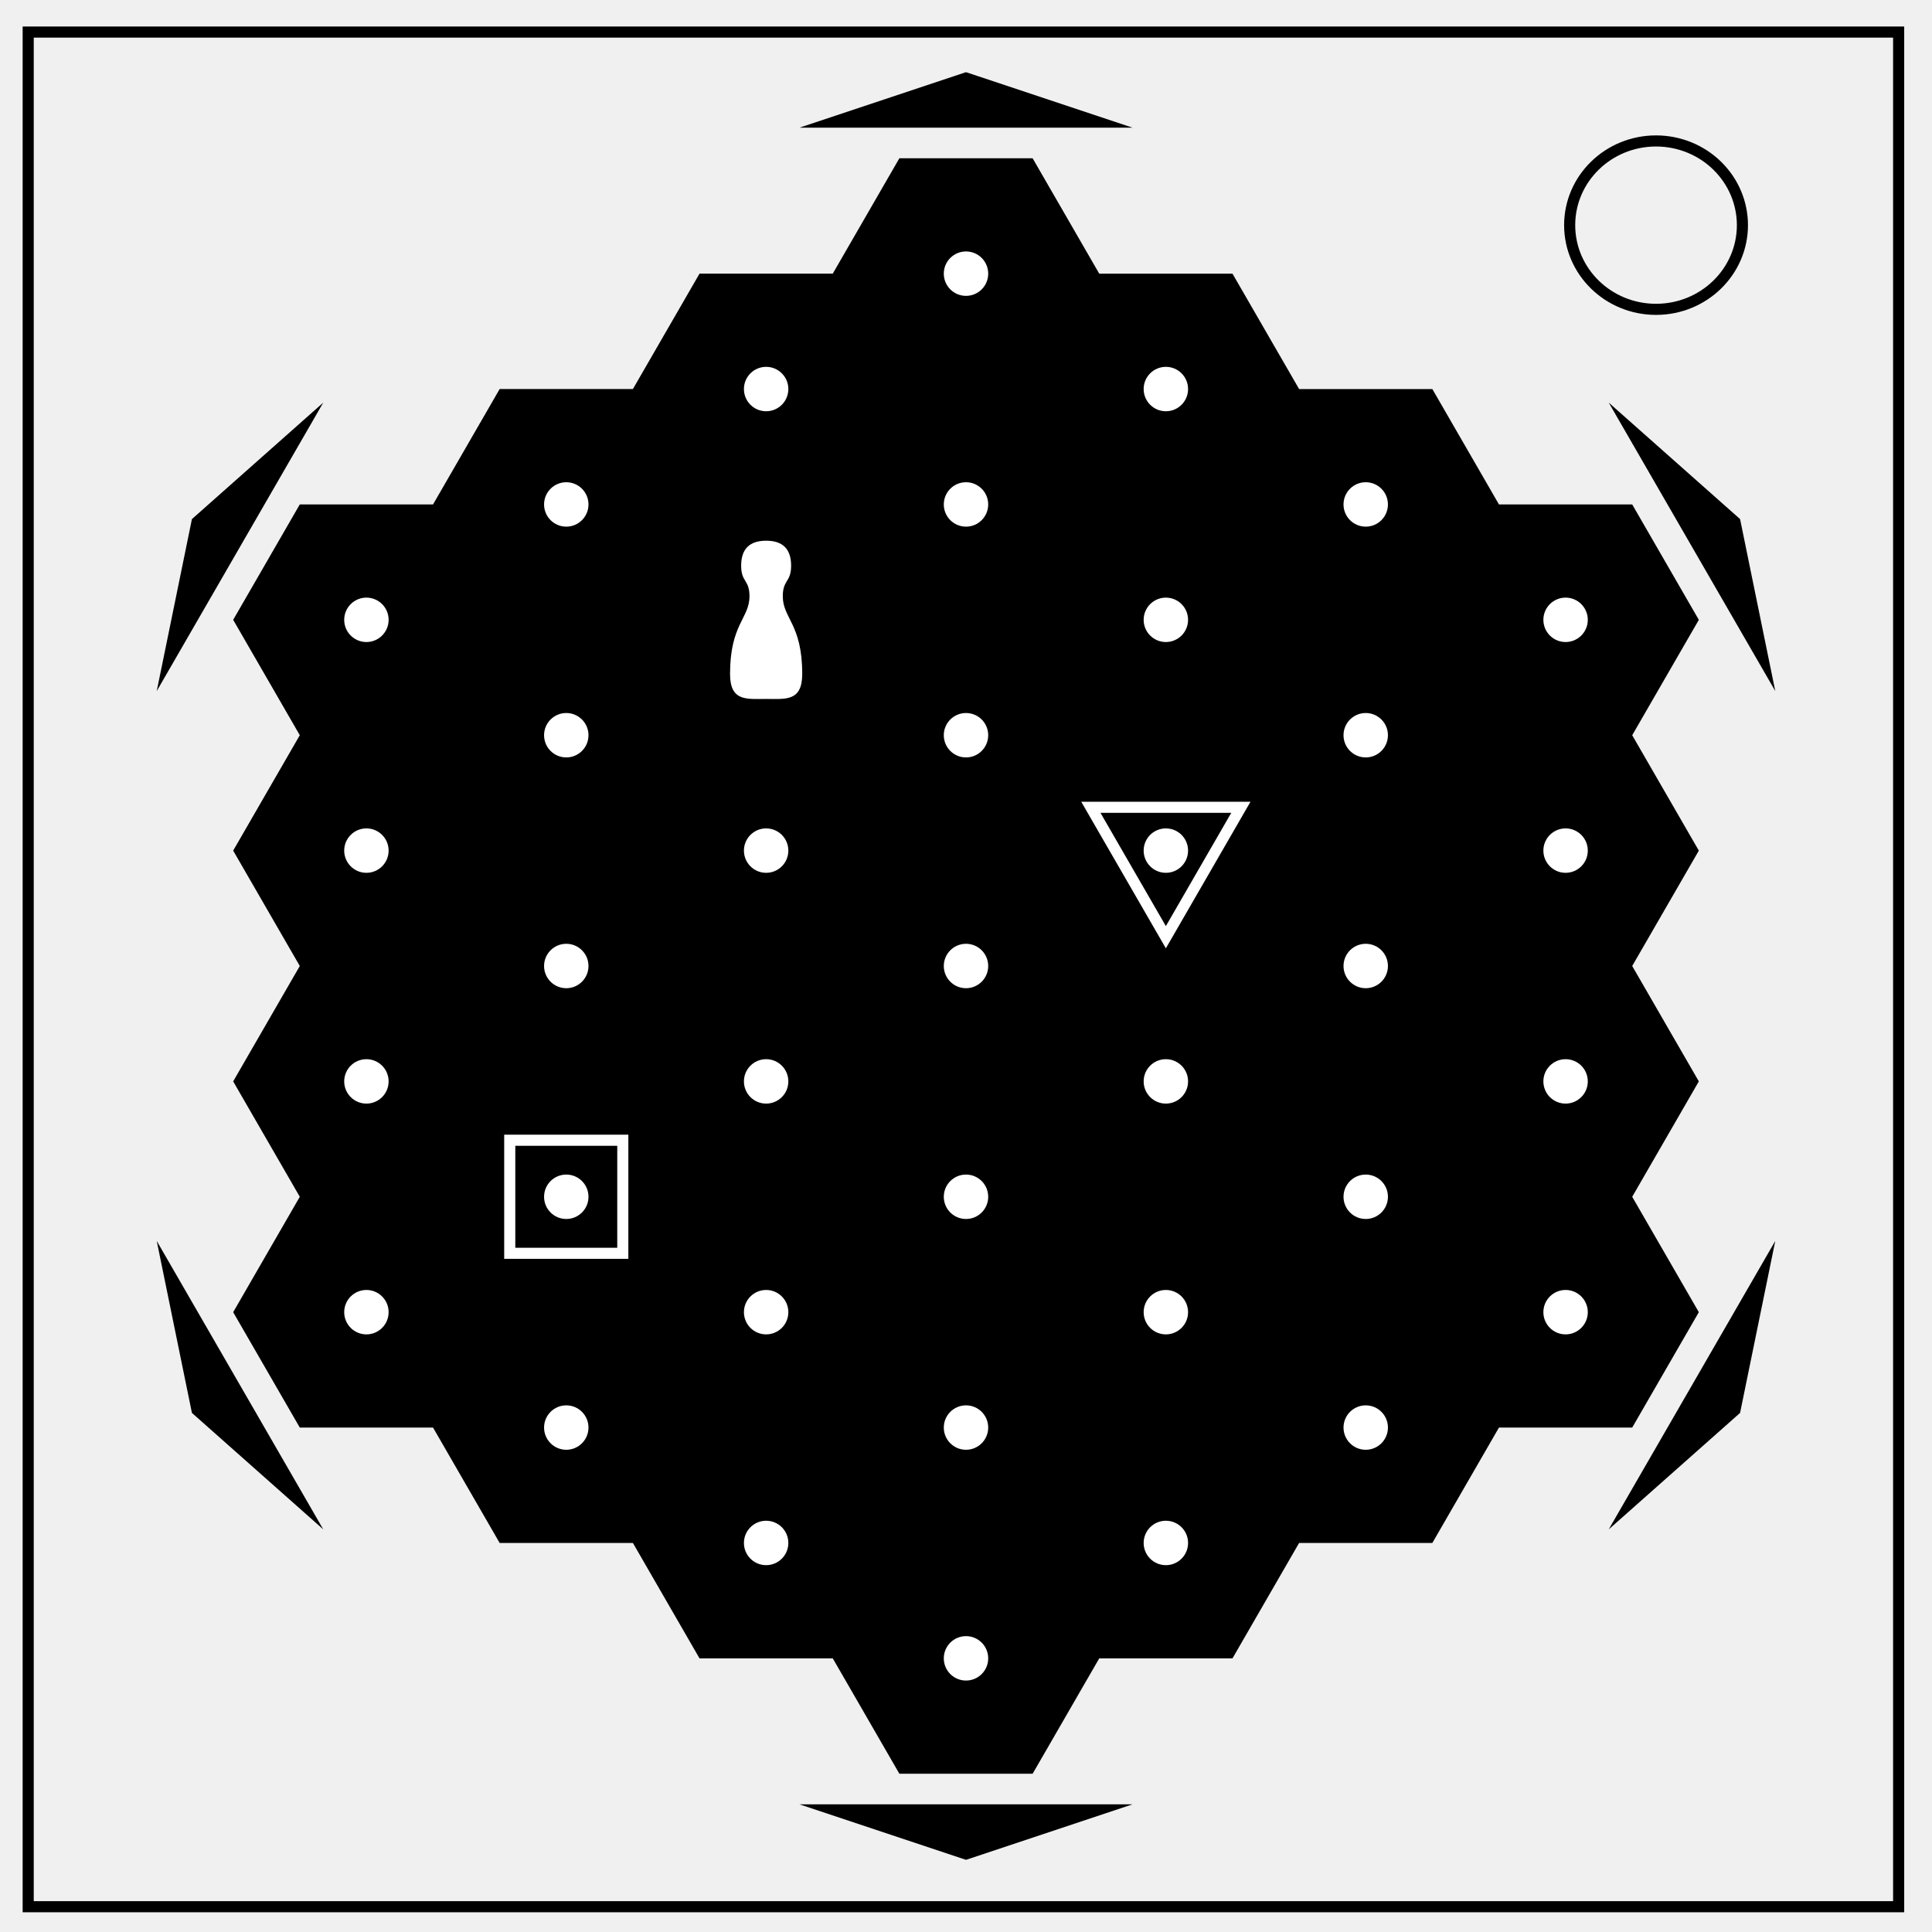
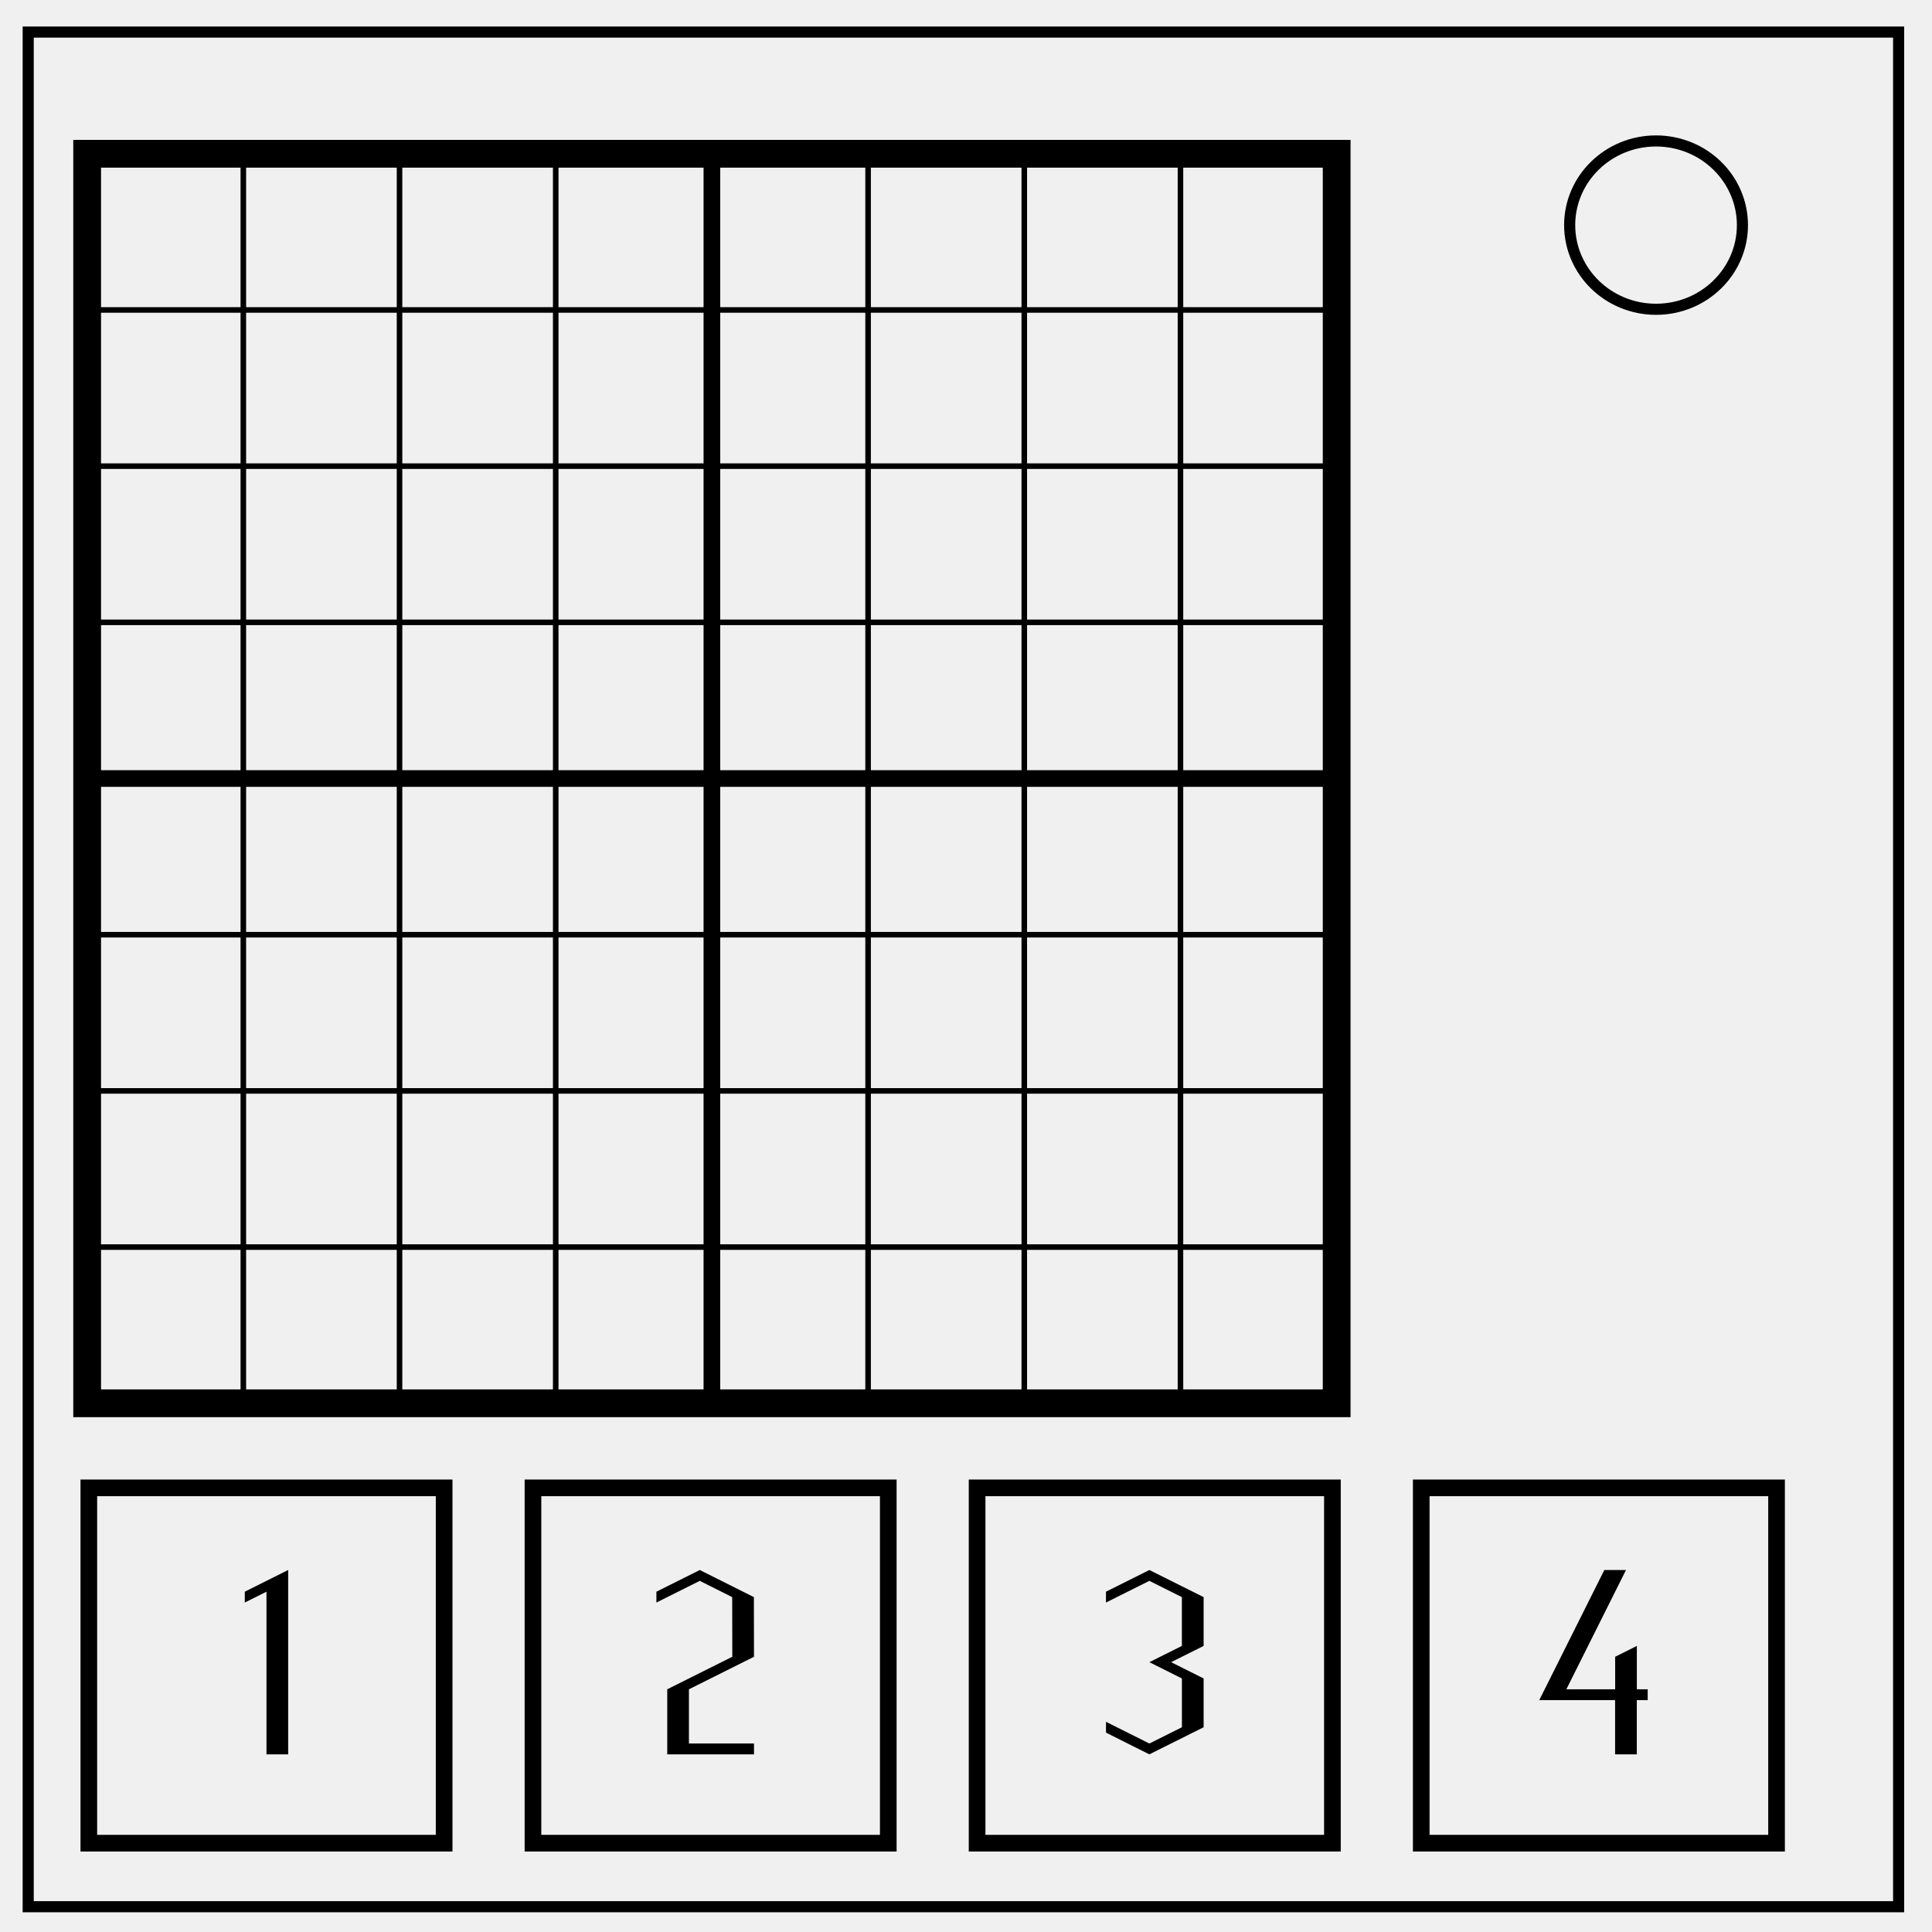
<svg xmlns="http://www.w3.org/2000/svg" viewBox="0 0 348 348" fill="none">
-   <path d="M5.079 5.776h336.913v337.669H5.079z" stroke-width="2" stroke="#000" />
-   <path d="M282.734 40.554c0-8.376 6.966-15.165 15.559-15.165 4.127 0 8.084 1.598 11.002 4.442 2.918 2.844 4.557 6.701 4.557 10.724 0 8.376-6.966 15.165-15.559 15.165-8.593 0-15.559-6.79-15.559-15.165z" stroke-width="2" stroke="#000" />
-   <path fill="#000" d="M186 28.508l12 20.785h24l12 20.785h24l12 20.785h24l12 20.785-12 20.785 12 20.785L294 174l12 20.785-12 20.785 12 20.785-12 20.785h-24l-12 20.785h-24l-12 20.785h-24l-12 20.785h-24l-12-20.785h-24l-12-20.785H90l-12-20.785H54l-12-20.785 12-20.785-12-20.785L54 174l-12-20.785 12-20.785-12-20.785 12-20.785h24l12-20.785h24l12-20.785h24l12-20.785M174 13l30 10h-60m169.43 70.5l6.34 30.981-30-51.962M313.43 254.5l-23.66 20.981 30-51.962M174 335l-30-10h60M34.57 254.5l-6.34-30.981 30 51.962M34.57 93.5l23.66-20.981-30 51.962" />
-   <circle cx="66" cy="111.646" r="4" fill="#fff" />
-   <circle cx="66" cy="153.215" r="4" fill="#fff" />
-   <circle cx="66" cy="194.785" r="4" fill="#fff" />
-   <circle cx="66" cy="236.354" r="4" fill="#fff" />
-   <circle cx="102" cy="90.862" r="4" fill="#fff" />
-   <circle cx="102" cy="132.431" r="4" fill="#fff" />
-   <circle cx="102" cy="174" r="4" fill="#fff" />
-   <circle cx="102" cy="215.569" r="4" fill="#fff" />
-   <circle cx="102" cy="257.138" r="4" fill="#fff" />
-   <circle cx="138" cy="70.077" r="4" fill="#fff" />
-   <circle cx="138" cy="153.215" r="4" fill="#fff" />
-   <circle cx="138" cy="194.785" r="4" fill="#fff" />
-   <circle cx="138" cy="236.354" r="4" fill="#fff" />
-   <circle cx="138" cy="277.923" r="4" fill="#fff" />
-   <circle cx="174" cy="49.292" r="4" fill="#fff" />
-   <circle cx="174" cy="90.862" r="4" fill="#fff" />
-   <circle cx="174" cy="132.431" r="4" fill="#fff" />
-   <circle cx="174" cy="174" r="4" fill="#fff" />
-   <circle cx="174" cy="215.569" r="4" fill="#fff" />
-   <circle cx="174" cy="257.138" r="4" fill="#fff" />
-   <circle cx="174" cy="298.708" r="4" fill="#fff" />
-   <circle cx="210" cy="70.077" r="4" fill="#fff" />
-   <circle cx="210" cy="111.646" r="4" fill="#fff" />
-   <circle cx="210" cy="153.215" r="4" fill="#fff" />
-   <circle cx="210" cy="194.785" r="4" fill="#fff" />
-   <circle cx="210" cy="236.354" r="4" fill="#fff" />
-   <circle cx="210" cy="277.923" r="4" fill="#fff" />
-   <circle cx="246" cy="90.862" r="4" fill="#fff" />
-   <circle cx="246" cy="132.431" r="4" fill="#fff" />
-   <circle cx="246" cy="174" r="4" fill="#fff" />
-   <circle cx="246" cy="215.569" r="4" fill="#fff" />
-   <circle cx="246" cy="257.138" r="4" fill="#fff" />
-   <circle cx="282" cy="111.646" r="4" fill="#fff" />
-   <circle cx="282" cy="153.215" r="4" fill="#fff" />
-   <circle cx="282" cy="194.785" r="4" fill="#fff" />
-   <circle cx="282" cy="236.354" r="4" fill="#fff" />
-   <path fill="#fff" d="M138 97.396c3 0 4.5 1.5 4.5 4.5s-1.5 2.5-1.5 5.5c0 4 3.5 5 3.5 14 0 5-3 4.5-6.5 4.5s-6.5.5-6.5-4.5c0-9 3.5-10 3.5-14 0-3-1.5-2.5-1.5-5.5s1.5-4.5 4.5-4.5z" />
-   <path stroke="#fff" stroke-width="2" d="M210 168.815l-13.51-23.4h27.02zm-97.818 56.936H91.818v-20.365h20.365z" />
+   <path d="M5.08 5.776h336.91v337.67H5.08z" stroke-width="2" stroke="#000" />
+   <path d="M282.734 40.554c0-8.376 6.966-15.165 15.56-15.165 4.126 0 8.083 1.59 11 4.44 2.92 2.84 4.56 6.7 4.56 10.72 0 8.37-6.967 15.16-15.56 15.16-8.594 0-15.56-6.79-15.56-15.168z" stroke-width="2" stroke="#000" />
+   <g stroke="#000">
+     <path stroke-width="5" d="M15.698 27.698h225.067v225.067H15.698z" />
+     <path d="M240.765 55.83H15.698m225.067 28.135H15.698m225.067 28.133H15.698" />
+     <path d="M240.765 140.23H15.698" stroke-width="3" />
+     <path d="M240.765 168.365H15.698m225.067 28.133H15.698m225.067 28.132H15.698M43.83 27.698v225.067M71.965 27.698v225.067m28.133-225.067v225.067" />
+     <path d="M128.23 27.698v225.067" stroke-width="3" />
+     <path d="M156.365 27.698v225.067m28.133-225.067v225.067M212.63 27.698v225.067" />
+   </g>
+   <path stroke="#000" stroke-width="3" d="M16 268h64v64H16zm80 0h64v64H96zm80 0h64v64h-64zm80 0h64v64h-64z" />
+   <path d="M44.094 286.703l7.812-3.906V316H48v-29.297l-3.906 1.953z" font-size="40" letter-spacing="0" word-spacing="0" text-anchor="middle" fill="#000" font-family="Perg" />
+   <path d="M118.234 286.703l7.813-3.906 9.746 4.883.02 10.742-11.72 5.86v9.765h11.72V316h-15.625v-11.72l11.718-5.858-.02-10.742-5.84-2.93-7.812 3.906zm88.79 12.695l5.86-2.93v-8.788l-5.86-2.93-7.813 3.906v-1.953l7.82-3.906 9.77 4.883v8.79l-5.86 2.928 5.86 2.93v8.79L207.03 316l-7.81-3.906v-1.953l7.81 3.91 5.86-2.93v-8.79zm70.234 6.836l11.72-23.437h3.905L282.14 304.28h8.79v-5.858l3.906-1.953v7.81h1.953v1.95h-1.96V316h-3.91v-9.766z" style="text-indent:0;text-align:center;line-height:125%;text-transform:none;block-progression:tb;-inkscape-font-specification:Perg" font-size="40" fill="#000" />
</svg>
